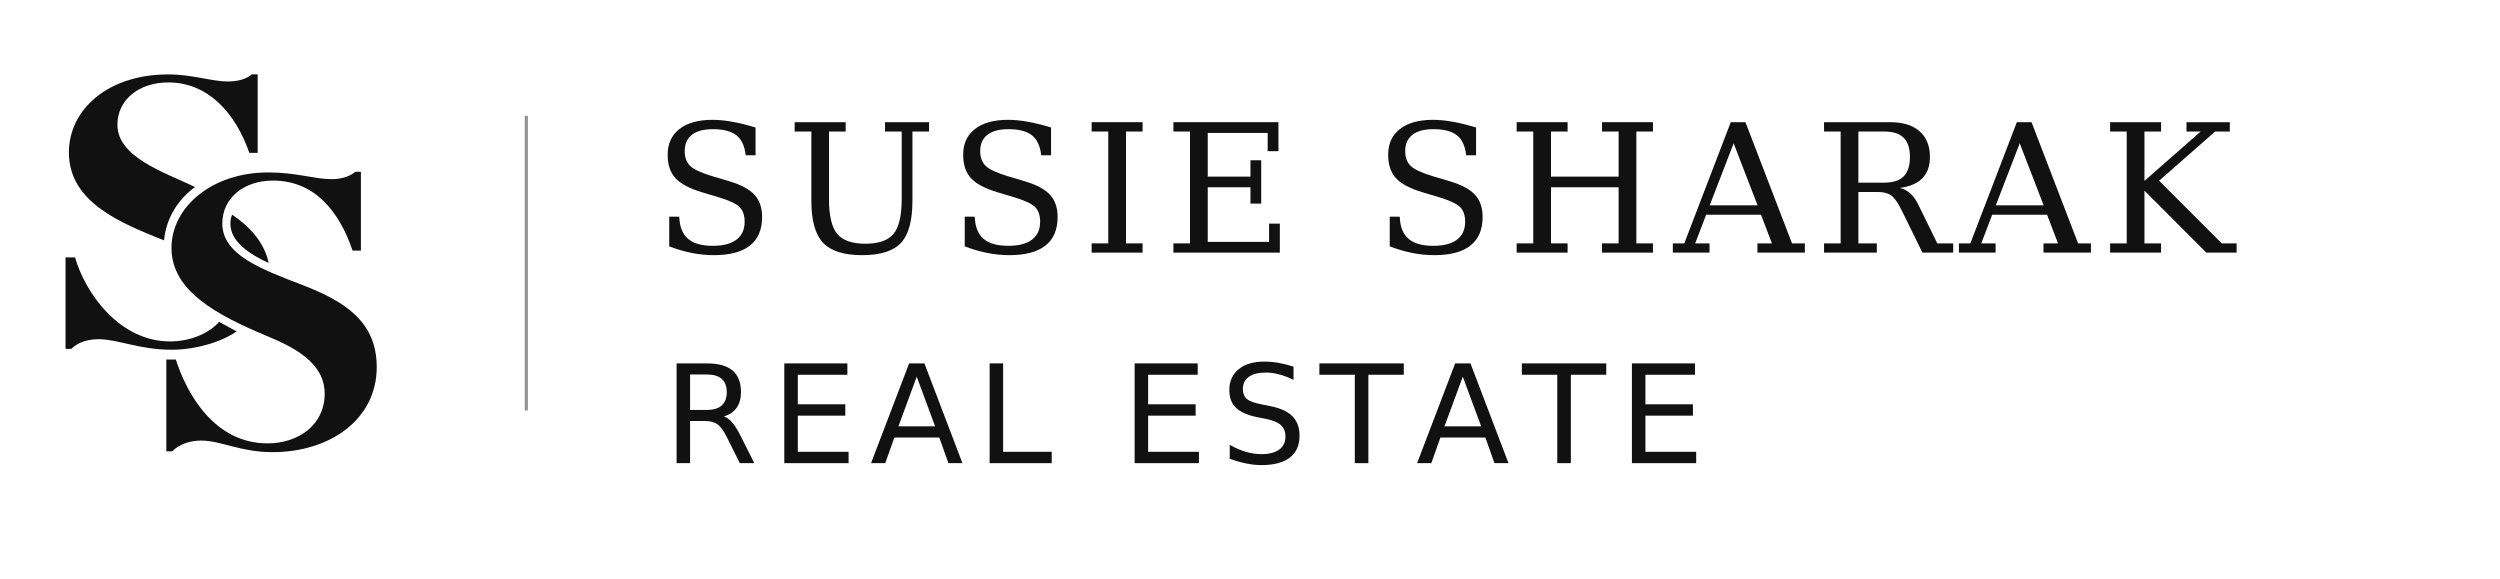
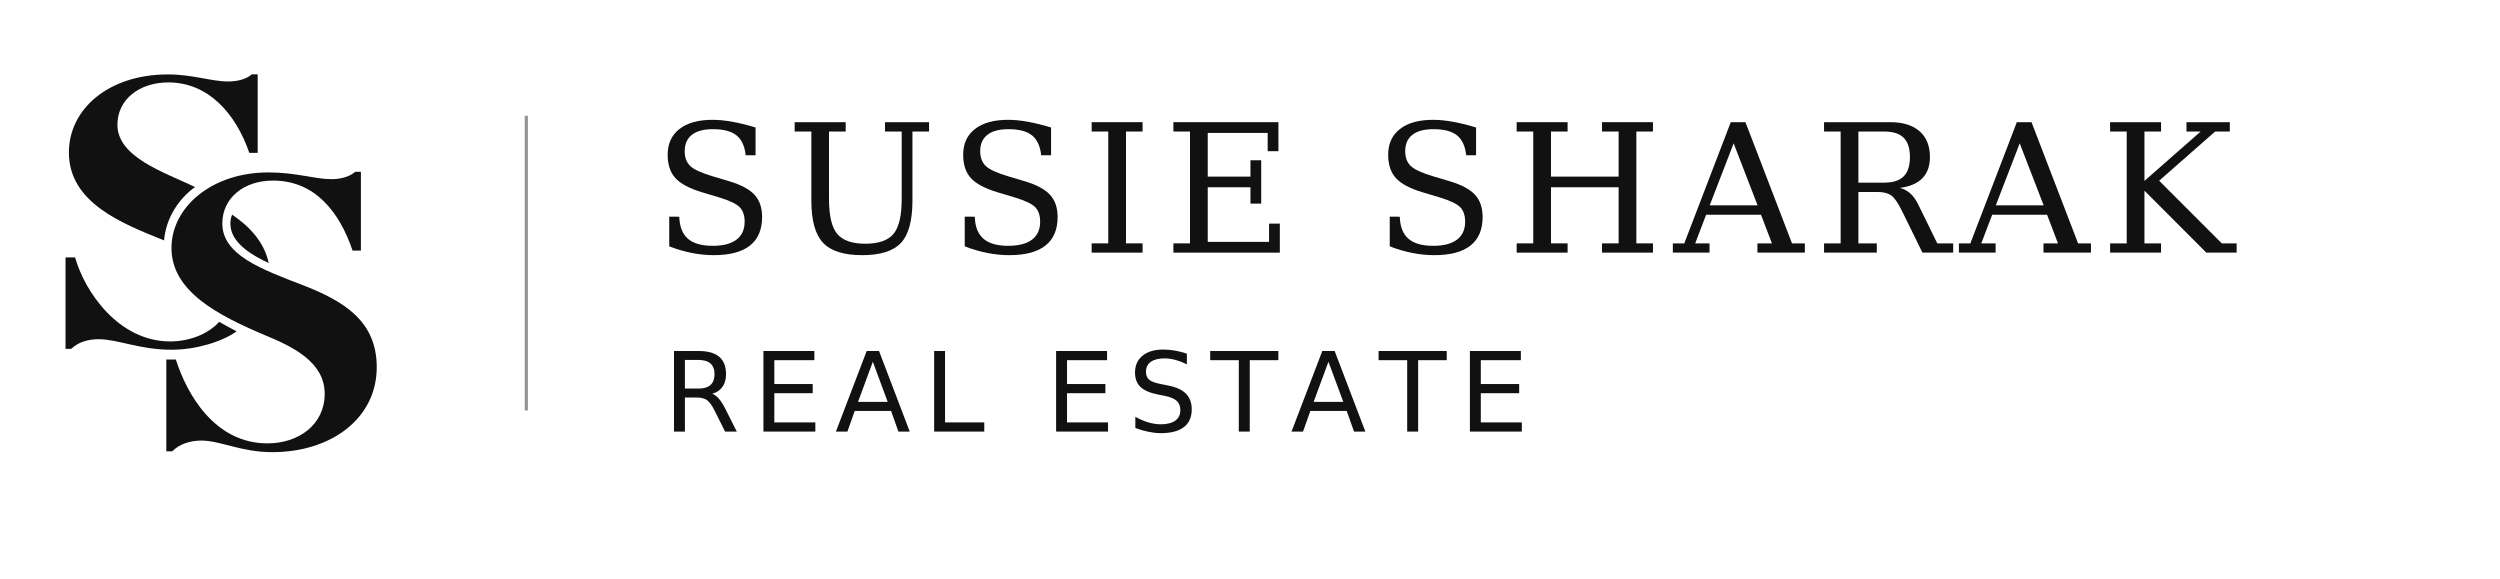
<svg xmlns="http://www.w3.org/2000/svg" viewBox="0 0 475 110" role="img" aria-label="Susie Sharak Real Estate" style="color:#111111">
  <g fill="currentColor">
    <g transform="translate(2 10)">
      <path d="m35.05 25.53c-5.87-2.82-14.74-5.64-14.74-11.83 0-4.81 4.17-8.04 9.67-8.04 7.52 0 12.76 5.78 15.39 13.38h1.59v-14.92h-1.1c-1.09 0.95-2.79 1.36-4.55 1.36-3.13 0-6.67-1.34-11.41-1.34-11.34 0-18.81 6.63-18.81 14.82 0 9.61 10.11 13.49 18.08 16.72 0.39-4.3 2.75-7.86 5.88-10.15z" />
      <path d="m39.65 51.15c-2.23 2.44-5.81 3.72-9.34 3.72-9.74 0-16.21-9.41-18.04-15.96h-1.82v17.37h1.09c1.34-1.31 3.25-1.83 5.21-1.83 3.62 0 7.76 2 13.85 2 4.72 0 9.65-1.56 12.36-3.49-1.16-0.6-2.28-1.22-3.31-1.81z" />
      <path d="m40.24 32.47c0-4.82 4.05-8.16 9.63-8.16 8.05 0 12.67 6.07 15.12 13.3h1.58v-14.97h-1.06c-1.19 1.01-2.9 1.4-4.54 1.4-3.23 0-6.62-1.28-12-1.28-10.74 0-18.39 6.61-18.39 14.35 0 8.19 8.65 12.74 17.91 16.64 5.33 2.2 11.2 5.12 11.2 11.07 0 5.89-4.98 9.42-10.86 9.42-10.08 0-15.33-9.39-17.42-15.93h-1.81v17.44h1.12c1.42-1.42 3.45-2.04 5.53-2.04 3.65 0 7.51 2.2 13.49 2.2 11.13 0 19.84-6.36 19.84-16.14 0-8.75-6.18-12.55-14.14-15.63-7.81-3-15.2-5.72-15.2-11.67z" />
      <path d="m42.1 30.79c-0.31 0.73-0.4 1.53-0.27 2.4 0.42 3.23 4.43 5.52 7.22 6.78-0.86-4.14-3.93-7.17-6.95-9.18z" />
    </g>
    <path d="M100 22V78" stroke="currentColor" stroke-width=".6" opacity=".45" />
    <g transform="translate(124 12)">
      <path transform="translate(0.000 36) scale(0.0166016 -0.0166016)" d="M190 72V412L305 411Q310 241 403.5 159.5Q497 78 688 78Q866 78 959.5 148.5Q1053 219 1053 354Q1053 462 996.5 520.0Q940 578 758 633L561 692Q347 757 259.5 854.0Q172 951 172 1120Q172 1310 307.0 1415.0Q442 1520 686 1520Q790 1520 914.0 1497.5Q1038 1475 1178 1432V1114H1065Q1048 1272 959.5 1342.5Q871 1413 690 1413Q532 1413 449.5 1348.5Q367 1284 367 1161Q367 1054 429.0 993.0Q491 932 692 872L877 817Q1080 756 1166.5 661.5Q1253 567 1253 408Q1253 191 1114.0 81.0Q975 -29 700 -29Q577 -29 449.5 -4.0Q322 21 190 72Z" />
      <path transform="translate(25.392 36) scale(0.0166016 -0.0166016)" d="M287 1386H96V1493H680V1386H489V614Q489 328 582.5 215.0Q676 102 905 102Q1134 102 1227.5 215.0Q1321 328 1321 614V1386H1130V1493H1634V1386H1444V594Q1444 253 1313.0 112.0Q1182 -29 868 -29Q554 -29 420.5 113.0Q287 255 287 594Z" />
      <path transform="translate(56.146 36) scale(0.0166016 -0.0166016)" d="M190 72V412L305 411Q310 241 403.5 159.5Q497 78 688 78Q866 78 959.5 148.5Q1053 219 1053 354Q1053 462 996.5 520.0Q940 578 758 633L561 692Q347 757 259.5 854.0Q172 951 172 1120Q172 1310 307.0 1415.0Q442 1520 686 1520Q790 1520 914.0 1497.5Q1038 1475 1178 1432V1114H1065Q1048 1272 959.5 1342.5Q871 1413 690 1413Q532 1413 449.5 1348.5Q367 1284 367 1161Q367 1054 429.0 993.0Q491 932 692 872L877 817Q1080 756 1166.5 661.5Q1253 567 1253 408Q1253 191 1114.0 81.0Q975 -29 700 -29Q577 -29 449.5 -4.0Q322 21 190 72Z" />
      <path transform="translate(81.538 36) scale(0.0166016 -0.0166016)" d="M506 106H696V0H113V106H303V1386H113V1493H696V1386H506Z" />
      <path transform="translate(97.069 36) scale(0.0166016 -0.0166016)" d="M113 0V106H303V1386H113V1493H1315V1161H1192V1370H506V870H995V1057H1118V561H995V748H506V123H1208V332H1331V0Z" />
      <path transform="translate(136.896 36) scale(0.0166016 -0.0166016)" d="M190 72V412L305 411Q310 241 403.5 159.5Q497 78 688 78Q866 78 959.5 148.5Q1053 219 1053 354Q1053 462 996.5 520.0Q940 578 758 633L561 692Q347 757 259.5 854.0Q172 951 172 1120Q172 1310 307.0 1415.0Q442 1520 686 1520Q790 1520 914.0 1497.5Q1038 1475 1178 1432V1114H1065Q1048 1272 959.5 1342.5Q871 1413 690 1413Q532 1413 449.5 1348.5Q367 1284 367 1161Q367 1054 429.0 993.0Q491 932 692 872L877 817Q1080 756 1166.5 661.5Q1253 567 1253 408Q1253 191 1114.0 81.0Q975 -29 700 -29Q577 -29 449.5 -4.0Q322 21 190 72Z" />
      <path transform="translate(162.288 36) scale(0.0166016 -0.0166016)" d="M113 0V106H303V1386H113V1493H696V1386H506V870H1280V1386H1090V1493H1673V1386H1483V106H1673V0H1090V106H1280V748H506V106H696V0Z" />
      <path transform="translate(194.038 36) scale(0.0166016 -0.0166016)" d="M410 541H958L684 1251ZM-12 0V106H119L651 1493H819L1352 106H1499V0H956V106H1122L997 434H369L244 106H408V0Z" />
      <path transform="translate(220.692 36) scale(0.0166016 -0.0166016)" d="M981 741Q1051 722 1101.5 676.5Q1152 631 1192 549L1409 106H1591V0H1239L1006 475Q939 613 883.0 653.5Q827 694 729 694H506V106H717V0H113V106H303V1386H113V1493H870Q1088 1493 1206.5 1389.0Q1325 1285 1325 1094Q1325 940 1238.5 851.5Q1152 763 981 741ZM506 801H801Q952 801 1024.0 872.5Q1096 944 1096 1094Q1096 1244 1024.0 1315.0Q952 1386 801 1386H506Z" />
      <path transform="translate(248.392 36) scale(0.0166016 -0.0166016)" d="M410 541H958L684 1251ZM-12 0V106H119L651 1493H819L1352 106H1499V0H956V106H1122L997 434H369L244 106H408V0Z" />
      <path transform="translate(275.045 36) scale(0.0166016 -0.0166016)" d="M113 0V106H303V1386H113V1493H696V1386H506V821L1149 1386H987V1493H1483V1386H1315L674 823L1391 106H1561V0H1214L506 709V106H696V0Z" />
-       <path transform="translate(2.000 76) scale(0.0126953 -0.0126953)" d="M909 700Q974 678 1035.5 606.0Q1097 534 1159 408L1364 0H1147L956 383Q882 533 812.5 582.0Q743 631 623 631H403V0H201V1493H657Q913 1493 1039.0 1386.0Q1165 1279 1165 1063Q1165 922 1099.5 829.0Q1034 736 909 700ZM403 1327V797H657Q803 797 877.5 864.5Q952 932 952 1063Q952 1194 877.5 1260.5Q803 1327 657 1327Z" />
-       <path transform="translate(22.465 76) scale(0.0126953 -0.0126953)" d="M201 1493H1145V1323H403V881H1114V711H403V170H1163V0H201Z" />
-       <path transform="translate(41.293 76) scale(0.0126953 -0.0126953)" d="M700 1294 426 551H975ZM586 1493H815L1384 0H1174L1038 383H365L229 0H16Z" />
-       <path transform="translate(61.479 76) scale(0.0126953 -0.0126953)" d="M201 1493H403V170H1130V0H201Z" />
-       <path transform="translate(89.029 76) scale(0.0126953 -0.0126953)" d="M201 1493H1145V1323H403V881H1114V711H403V170H1163V0H201Z" />
-       <path transform="translate(107.857 76) scale(0.0126953 -0.0126953)" d="M1096 1444V1247Q981 1302 879.0 1329.0Q777 1356 682 1356Q517 1356 427.5 1292.0Q338 1228 338 1110Q338 1011 397.5 960.5Q457 910 623 879L745 854Q971 811 1078.5 702.5Q1186 594 1186 412Q1186 195 1040.5 83.0Q895 -29 614 -29Q508 -29 388.5 -5.0Q269 19 141 66V274Q264 205 382.0 170.0Q500 135 614 135Q787 135 881.0 203.0Q975 271 975 397Q975 507 907.5 569.0Q840 631 686 662L563 686Q337 731 236.0 827.0Q135 923 135 1094Q135 1292 274.5 1406.0Q414 1520 659 1520Q764 1520 873.0 1501.0Q982 1482 1096 1444Z" />
-       <path transform="translate(126.761 76) scale(0.0126953 -0.0126953)" d="M-6 1493H1257V1323H727V0H524V1323H-6Z" />
-       <path transform="translate(145.043 76) scale(0.0126953 -0.0126953)" d="M700 1294 426 551H975ZM586 1493H815L1384 0H1174L1038 383H365L229 0H16Z" />
-       <path transform="translate(165.229 76) scale(0.0126953 -0.0126953)" d="M-6 1493H1257V1323H727V0H524V1323H-6Z" />
-       <path transform="translate(183.511 76) scale(0.0126953 -0.0126953)" d="M201 1493H1145V1323H403V881H1114V711H403V170H1163V0H201Z" />
+       <path transform="translate(2.000 70) scale(0.0102539 -0.0102539)" d="M909 700Q974 678 1035.5 606.0Q1097 534 1159 408L1364 0H1147L956 383Q882 533 812.5 582.0Q743 631 623 631H403V0H201V1493H657Q913 1493 1039.0 1386.0Q1165 1279 1165 1063Q1165 922 1099.5 829.0Q1034 736 909 700ZM403 1327V797H657Q803 797 877.5 864.5Q952 932 952 1063Q952 1194 877.5 1260.5Q803 1327 657 1327Z" />
+       <path transform="translate(18.991 70) scale(0.0102539 -0.0102539)" d="M201 1493H1145V1323H403V881H1114V711H403V170H1163V0H201Z" />
+       <path transform="translate(34.660 70) scale(0.0102539 -0.0102539)" d="M700 1294 426 551H975ZM586 1493H815L1384 0H1174L1038 383H365L229 0H16Z" />
+       <path transform="translate(51.426 70) scale(0.0102539 -0.0102539)" d="M201 1493H403V170H1130V0H201Z" />
+       <path transform="translate(74.601 70) scale(0.0102539 -0.0102539)" d="M201 1493H1145V1323H403V881H1114V711H403V170H1163V0H201Z" />
+       <path transform="translate(90.269 70) scale(0.0102539 -0.0102539)" d="M1096 1444V1247Q981 1302 879.0 1329.0Q777 1356 682 1356Q517 1356 427.5 1292.0Q338 1228 338 1110Q338 1011 397.5 960.5Q457 910 623 879L745 854Q971 811 1078.5 702.5Q1186 594 1186 412Q1186 195 1040.5 83.0Q895 -29 614 -29Q508 -29 388.5 -5.0Q269 19 141 66V274Q264 205 382.0 170.0Q500 135 614 135Q787 135 881.0 203.0Q975 271 975 397Q975 507 907.5 569.0Q840 631 686 662L563 686Q337 731 236.0 827.0Q135 923 135 1094Q135 1292 274.5 1406.0Q414 1520 659 1520Q764 1520 873.0 1501.0Q982 1482 1096 1444Z" />
+       <path transform="translate(105.999 70) scale(0.0102539 -0.0102539)" d="M-6 1493H1257V1323H727V0H524V1323H-6Z" />
+       <path transform="translate(121.227 70) scale(0.0102539 -0.0102539)" d="M700 1294 426 551H975ZM586 1493H815L1384 0H1174L1038 383H365L229 0H16Z" />
+       <path transform="translate(137.993 70) scale(0.0102539 -0.0102539)" d="M-6 1493H1257V1323H727V0H524V1323H-6Z" />
+       <path transform="translate(153.220 70) scale(0.0102539 -0.0102539)" d="M201 1493H1145V1323H403V881H1114V711H403V170H1163V0H201Z" />
    </g>
  </g>
</svg>
